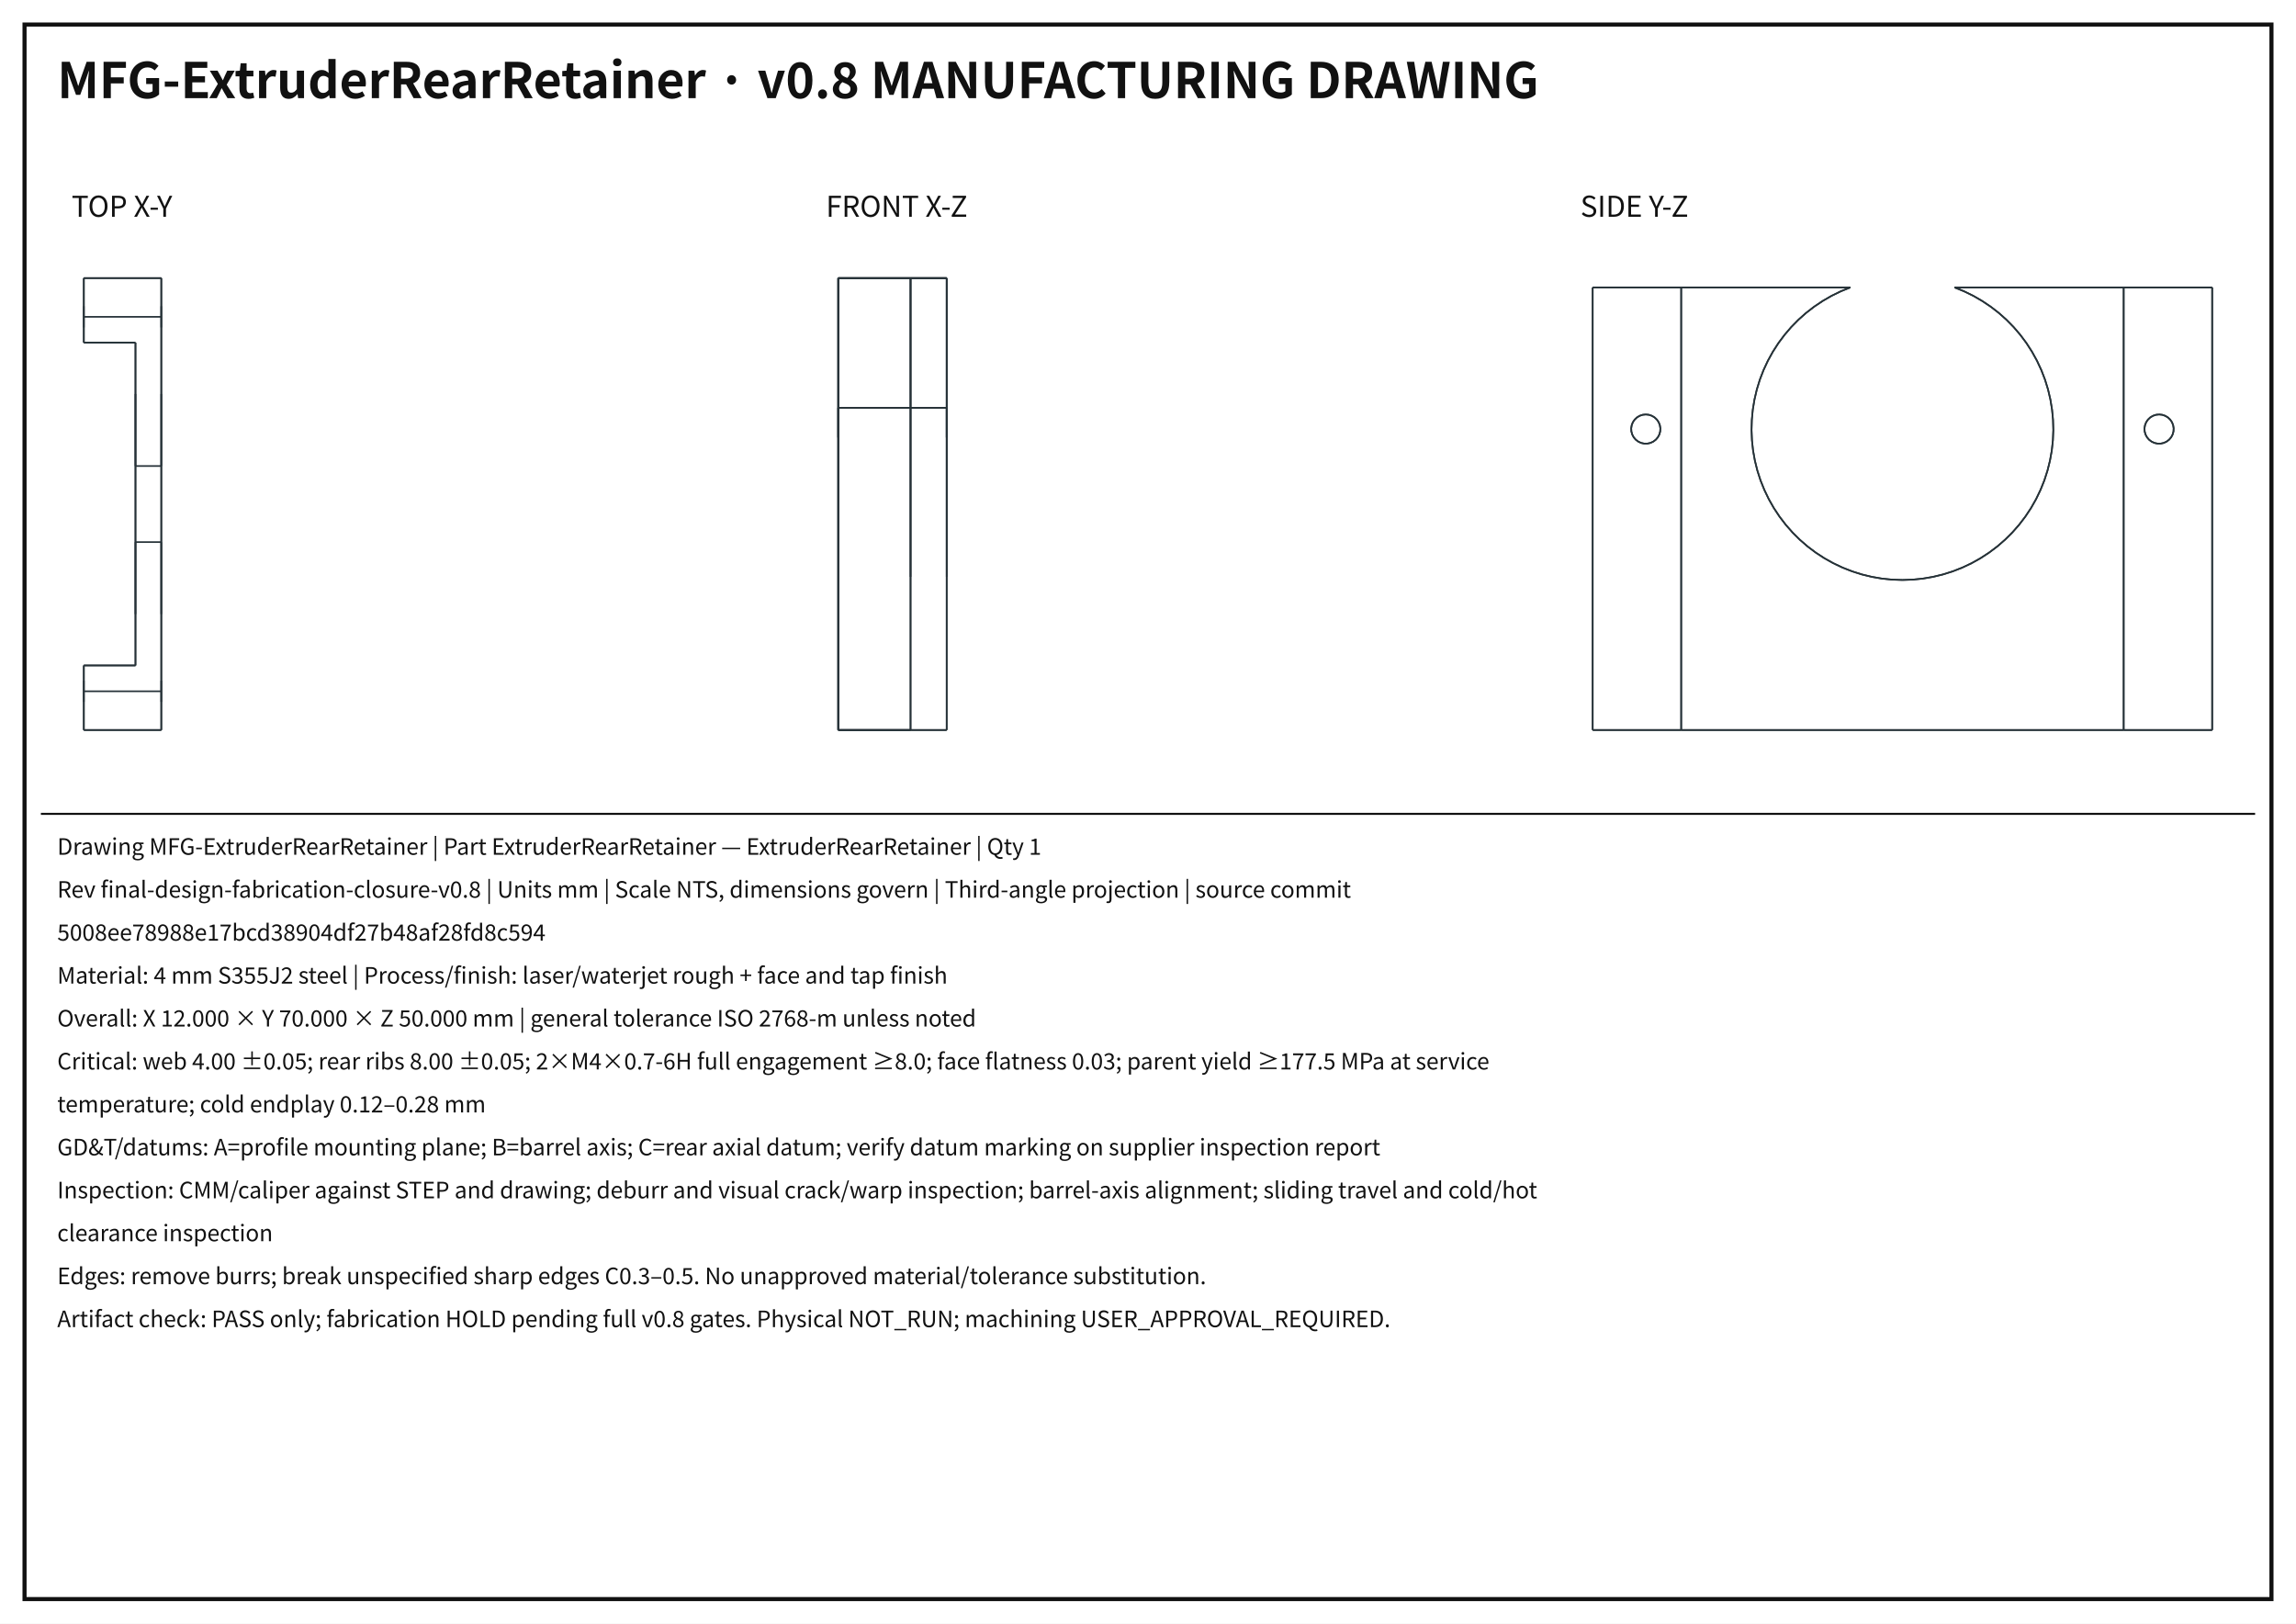
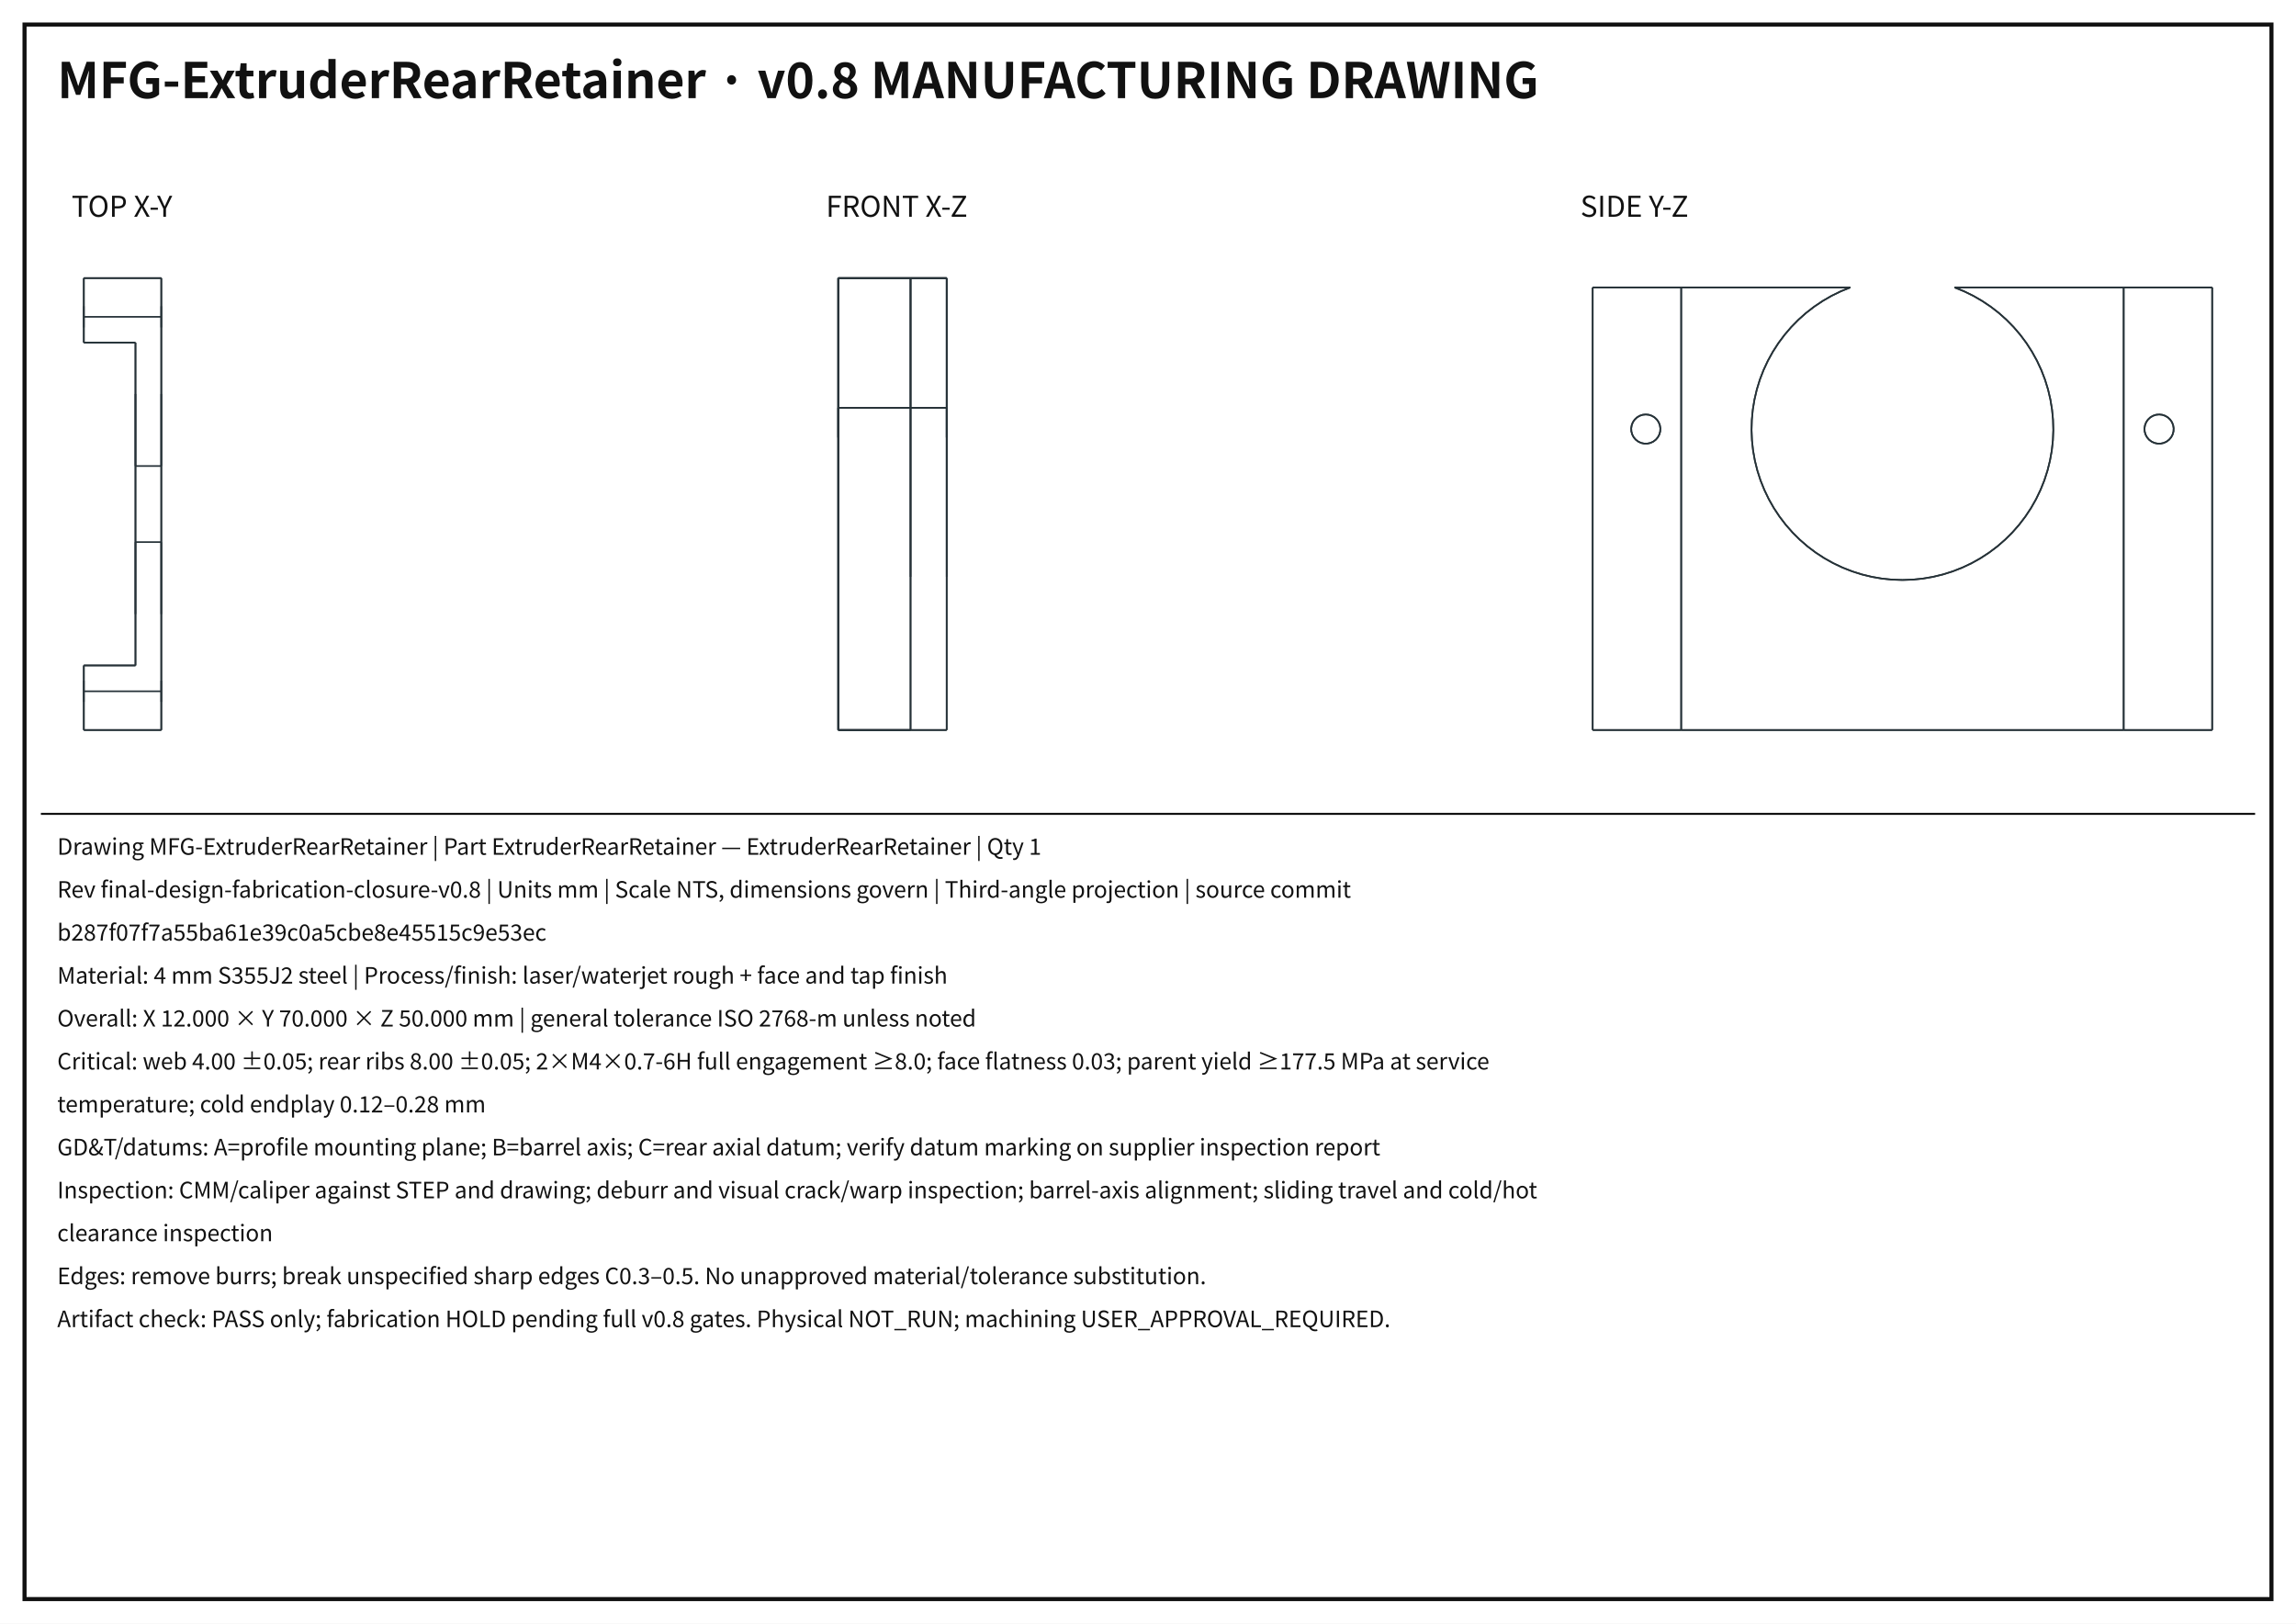
<svg xmlns="http://www.w3.org/2000/svg" width="1123" height="794" viewBox="0 0 1123 794">
  <rect width="1123" height="794" fill="white" />
  <rect x="12" y="12" width="1099" height="770" fill="none" stroke="#111" stroke-width="2" />
  <g font-family="Noto Sans CJK KR,sans-serif" fill="#111">
    <text x="28" y="48" font-size="24" font-weight="bold">MFG-ExtruderRearRetainer · v0.8 MANUFACTURING DRAWING</text>
    <text x="35" y="106" font-size="14">TOP X-Y</text>
    <polyline points="41.00,167.57 41.00,167.57" fill="none" stroke="#263238" stroke-width="0.8" />
    <polyline points="41.00,167.57 41.00,136.00" fill="none" stroke="#263238" stroke-width="0.8" />
    <polyline points="41.00,136.00 41.00,136.00" fill="none" stroke="#263238" stroke-width="0.8" />
    <polyline points="41.00,167.57 41.00,136.00" fill="none" stroke="#263238" stroke-width="0.8" />
    <polyline points="41.00,154.94 41.00,156.06 41.00,157.13 41.00,158.10 41.00,158.91 41.00,159.55 41.00,159.96 41.00,160.14 41.00,160.08 41.00,159.78 41.00,159.25 41.00,158.53 41.00,157.63 41.00,156.61 41.00,155.51 41.00,154.38 41.00,153.28 41.00,152.26 41.00,151.36 41.00,150.63 41.00,150.10 41.00,149.80 41.00,149.74 41.00,149.92 41.00,150.34 41.00,150.97 41.00,151.79 41.00,152.76 41.00,153.82 41.00,154.94" fill="none" stroke="#263238" stroke-width="0.8" />
    <polyline points="41.00,167.57 66.26,167.57" fill="none" stroke="#263238" stroke-width="0.8" />
    <polyline points="41.00,167.57 66.26,167.57" fill="none" stroke="#263238" stroke-width="0.8" />
    <polyline points="66.26,167.57 66.26,167.57" fill="none" stroke="#263238" stroke-width="0.8" />
    <polyline points="78.89,154.94 78.89,156.06 78.89,157.13 78.89,158.10 78.89,158.91 78.89,159.55 78.89,159.96 78.89,160.14 78.89,160.08 78.89,159.78 78.89,159.25 78.89,158.53 78.89,157.63 78.89,156.61 78.89,155.51 78.89,154.38 78.89,153.28 78.89,152.26 78.89,151.36 78.89,150.63 78.89,150.10 78.89,149.80 78.89,149.74 78.89,149.92 78.89,150.34 78.89,150.97 78.89,151.79 78.89,152.76 78.89,153.82 78.89,154.94" fill="none" stroke="#263238" stroke-width="0.8" />
    <polyline points="41.00,154.94 78.89,154.94" fill="none" stroke="#263238" stroke-width="0.8" />
    <polyline points="66.26,325.43 66.26,265.10" fill="none" stroke="#263238" stroke-width="0.8" />
    <polyline points="66.26,325.43 66.26,325.43" fill="none" stroke="#263238" stroke-width="0.8" />
    <polyline points="66.26,325.43 66.26,167.57" fill="none" stroke="#263238" stroke-width="0.8" />
    <polyline points="66.26,227.90 66.26,167.57" fill="none" stroke="#263238" stroke-width="0.8" />
    <polyline points="66.26,265.10 66.26,268.49 66.26,271.78 66.26,274.95 66.26,277.99 66.26,280.88 66.26,283.62 66.26,286.18 66.26,288.56 66.26,290.75 66.26,292.73 66.26,294.50 66.26,296.04 66.26,297.36 66.26,298.44 66.26,299.28 66.26,299.88 66.26,300.23 66.26,300.33 66.26,300.18 66.26,299.78 66.26,299.14 66.26,298.26 66.26,297.13 66.26,295.77 66.26,294.18 66.26,292.38 66.26,290.36 66.26,288.13 66.26,285.72 66.26,283.12 66.26,280.36 66.26,277.43 66.26,274.37 66.26,271.17 66.26,267.86 66.26,264.46 66.26,260.97 66.26,257.41 66.26,253.80 66.26,250.16 66.26,246.50 66.26,242.84 66.26,239.20 66.26,235.59 66.26,232.03 66.26,228.54 66.26,225.14 66.26,221.83 66.26,218.63 66.26,215.57 66.26,212.64 66.26,209.88 66.26,207.28 66.26,204.87 66.26,202.64 66.26,200.62 66.26,198.82 66.26,197.23 66.26,195.87 66.26,194.74 66.26,193.86 66.26,193.22 66.26,192.82 66.26,192.67 66.26,192.77 66.26,193.12 66.26,193.72 66.26,194.56 66.26,195.64 66.26,196.96 66.26,198.50 66.26,200.27 66.26,202.25 66.26,204.44 66.26,206.82 66.26,209.38 66.26,212.12 66.26,215.01 66.26,218.05 66.26,221.22 66.26,224.51 66.26,227.90" fill="none" stroke="#263238" stroke-width="0.8" />
    <polyline points="78.89,357.00 78.89,265.10" fill="none" stroke="#263238" stroke-width="0.8" />
    <polyline points="78.89,357.00 78.89,357.00" fill="none" stroke="#263238" stroke-width="0.8" />
    <polyline points="78.89,357.00 78.89,136.00" fill="none" stroke="#263238" stroke-width="0.8" />
    <polyline points="78.89,136.00 78.89,136.00" fill="none" stroke="#263238" stroke-width="0.8" />
    <polyline points="78.89,227.90 78.89,136.00" fill="none" stroke="#263238" stroke-width="0.8" />
    <polyline points="78.89,265.10 78.89,268.49 78.89,271.78 78.89,274.95 78.89,277.99 78.89,280.88 78.89,283.62 78.89,286.18 78.89,288.56 78.89,290.75 78.89,292.73 78.89,294.50 78.89,296.04 78.89,297.36 78.89,298.44 78.89,299.28 78.89,299.88 78.89,300.23 78.89,300.33 78.89,300.18 78.89,299.78 78.89,299.14 78.89,298.26 78.89,297.13 78.89,295.77 78.89,294.18 78.89,292.38 78.89,290.36 78.89,288.13 78.89,285.72 78.89,283.12 78.89,280.36 78.89,277.43 78.89,274.37 78.89,271.17 78.89,267.86 78.89,264.46 78.89,260.97 78.89,257.41 78.89,253.80 78.89,250.16 78.89,246.50 78.89,242.84 78.89,239.20 78.89,235.59 78.89,232.03 78.89,228.54 78.89,225.14 78.89,221.83 78.89,218.63 78.89,215.57 78.89,212.64 78.89,209.88 78.89,207.28 78.89,204.87 78.89,202.64 78.89,200.62 78.89,198.82 78.89,197.23 78.89,195.87 78.89,194.74 78.89,193.86 78.89,193.22 78.89,192.82 78.89,192.67 78.89,192.77 78.89,193.12 78.89,193.72 78.89,194.56 78.89,195.64 78.89,196.96 78.89,198.50 78.89,200.27 78.89,202.25 78.89,204.44 78.89,206.82 78.89,209.38 78.89,212.12 78.89,215.01 78.89,218.05 78.89,221.22 78.89,224.51 78.89,227.90" fill="none" stroke="#263238" stroke-width="0.8" />
    <polyline points="78.89,338.06 78.89,339.18 78.89,340.24 78.89,341.21 78.89,342.03 78.89,342.66 78.89,343.08 78.89,343.26 78.89,343.20 78.89,342.90 78.89,342.37 78.89,341.64 78.89,340.74 78.89,339.72 78.89,338.62 78.89,337.49 78.89,336.39 78.89,335.37 78.89,334.47 78.89,333.75 78.89,333.22 78.89,332.92 78.89,332.86 78.89,333.04 78.89,333.45 78.89,334.09 78.89,334.90 78.89,335.87 78.89,336.94 78.89,338.06" fill="none" stroke="#263238" stroke-width="0.8" />
    <polyline points="66.26,265.10 78.89,265.10" fill="none" stroke="#263238" stroke-width="0.8" />
    <polyline points="66.26,227.90 78.89,227.90" fill="none" stroke="#263238" stroke-width="0.8" />
    <polyline points="41.00,325.43 66.26,325.43" fill="none" stroke="#263238" stroke-width="0.8" />
    <polyline points="41.00,325.43 41.00,325.43" fill="none" stroke="#263238" stroke-width="0.8" />
    <polyline points="41.00,325.43 66.26,325.43" fill="none" stroke="#263238" stroke-width="0.8" />
    <polyline points="41.00,338.06 78.89,338.06" fill="none" stroke="#263238" stroke-width="0.8" />
    <polyline points="41.00,338.06 41.00,339.18 41.00,340.24 41.00,341.21 41.00,342.03 41.00,342.66 41.00,343.08 41.00,343.26 41.00,343.20 41.00,342.90 41.00,342.37 41.00,341.64 41.00,340.74 41.00,339.72 41.00,338.62 41.00,337.49 41.00,336.39 41.00,335.37 41.00,334.47 41.00,333.75 41.00,333.22 41.00,332.92 41.00,332.86 41.00,333.04 41.00,333.45 41.00,334.09 41.00,334.90 41.00,335.87 41.00,336.94 41.00,338.06" fill="none" stroke="#263238" stroke-width="0.8" />
    <polyline points="41.00,357.00 41.00,357.00" fill="none" stroke="#263238" stroke-width="0.8" />
    <polyline points="41.00,357.00 41.00,325.43" fill="none" stroke="#263238" stroke-width="0.8" />
    <polyline points="41.00,357.00 41.00,325.43" fill="none" stroke="#263238" stroke-width="0.8" />
    <polyline points="41.00,136.00 78.89,136.00" fill="none" stroke="#263238" stroke-width="0.8" />
    <polyline points="41.00,357.00 78.89,357.00" fill="none" stroke="#263238" stroke-width="0.8" />
    <polyline points="41.00,136.00 78.89,136.00" fill="none" stroke="#263238" stroke-width="0.8" />
    <polyline points="41.00,357.00 78.89,357.00" fill="none" stroke="#263238" stroke-width="0.8" />
    <text x="404" y="106" font-size="14">FRONT X-Z</text>
    <polyline points="410.00,357.00 410.00,136.00" fill="none" stroke="#263238" stroke-width="0.8" />
    <polyline points="410.00,357.00 410.00,357.00" fill="none" stroke="#263238" stroke-width="0.8" />
    <polyline points="410.00,357.00 410.00,136.00" fill="none" stroke="#263238" stroke-width="0.8" />
    <polyline points="410.00,136.00 410.00,136.00" fill="none" stroke="#263238" stroke-width="0.8" />
    <polyline points="410.00,199.43 410.00,199.60 410.00,200.10 410.00,200.91 410.00,202.00 410.00,203.30 410.00,204.77 410.00,206.33 410.00,207.90 410.00,209.42 410.00,210.81 410.00,212.01 410.00,212.97 410.00,213.63 410.00,213.97 410.00,213.97 410.00,213.63 410.00,212.97 410.00,212.01 410.00,210.81 410.00,209.42 410.00,207.90 410.00,206.33 410.00,204.77 410.00,203.30 410.00,202.00 410.00,200.91 410.00,200.10 410.00,199.60 410.00,199.43" fill="none" stroke="#263238" stroke-width="0.8" />
    <polyline points="410.00,357.00 445.36,357.00" fill="none" stroke="#263238" stroke-width="0.8" />
    <polyline points="410.00,136.00 445.36,136.00" fill="none" stroke="#263238" stroke-width="0.8" />
    <polyline points="445.36,357.00 445.36,136.00" fill="none" stroke="#263238" stroke-width="0.8" />
    <polyline points="463.04,199.43 463.04,199.60 463.04,200.10 463.04,200.91 463.04,202.00 463.04,203.30 463.04,204.77 463.04,206.33 463.04,207.90 463.04,209.42 463.04,210.81 463.04,212.01 463.04,212.97 463.04,213.63 463.04,213.97 463.04,213.97 463.04,213.63 463.04,212.97 463.04,212.01 463.04,210.81 463.04,209.42 463.04,207.90 463.04,206.33 463.04,204.77 463.04,203.30 463.04,202.00 463.04,200.91 463.04,200.10 463.04,199.60 463.04,199.43" fill="none" stroke="#263238" stroke-width="0.8" />
    <polyline points="410.00,199.43 463.04,199.43" fill="none" stroke="#263238" stroke-width="0.8" />
    <polyline points="445.36,136.00 445.36,136.00" fill="none" stroke="#263238" stroke-width="0.8" />
    <polyline points="445.36,357.00 445.36,136.00" fill="none" stroke="#263238" stroke-width="0.8" />
    <polyline points="445.36,357.00 445.36,357.00" fill="none" stroke="#263238" stroke-width="0.8" />
    <polyline points="445.36,136.00 445.36,136.00" fill="none" stroke="#263238" stroke-width="0.8" />
    <polyline points="445.36,136.00 445.36,137.93 445.36,140.18 445.36,142.74 445.36,145.60 445.36,148.74 445.36,152.14 445.36,155.80 445.36,159.69 445.36,163.81 445.36,168.12 445.36,172.60 445.36,177.25 445.36,182.03 445.36,186.93 445.36,191.92 445.36,196.97 445.36,202.07 445.36,207.20 445.36,212.32 445.36,217.41 445.36,222.46 445.36,227.43 445.36,232.31 445.36,237.07 445.36,241.69 445.36,246.14 445.36,250.42 445.36,254.49 445.36,258.34 445.36,261.95 445.36,265.31 445.36,268.40 445.36,271.20 445.36,273.70 445.36,275.89 445.36,277.76 445.36,279.31 445.36,280.52 445.36,281.38 445.36,281.91 445.36,282.08 445.36,281.91 445.36,281.38 445.36,280.52 445.36,279.31 445.36,277.76 445.36,275.89 445.36,273.70 445.36,271.20 445.36,268.40 445.36,265.31 445.36,261.95 445.36,258.34 445.36,254.49 445.36,250.42 445.36,246.14 445.36,241.69 445.36,237.07 445.36,232.31 445.36,227.43 445.36,222.46 445.36,217.41 445.36,212.32 445.36,207.20 445.36,202.07 445.36,196.97 445.36,191.92 445.36,186.93 445.36,182.03 445.36,177.25 445.36,172.60 445.36,168.12 445.36,163.81 445.36,159.69 445.36,155.80 445.36,152.14 445.36,148.74 445.36,145.60 445.36,142.74 445.36,140.18 445.36,137.93 445.36,136.00" fill="none" stroke="#263238" stroke-width="0.8" />
    <polyline points="463.04,136.00 463.04,136.00" fill="none" stroke="#263238" stroke-width="0.8" />
    <polyline points="463.04,357.00 463.04,136.00" fill="none" stroke="#263238" stroke-width="0.8" />
    <polyline points="463.04,357.00 463.04,357.00" fill="none" stroke="#263238" stroke-width="0.8" />
    <polyline points="463.04,357.00 463.04,136.00" fill="none" stroke="#263238" stroke-width="0.8" />
    <polyline points="463.04,136.00 463.04,136.00" fill="none" stroke="#263238" stroke-width="0.8" />
    <polyline points="463.04,136.00 463.04,137.93 463.04,140.18 463.04,142.74 463.04,145.60 463.04,148.74 463.04,152.14 463.04,155.80 463.04,159.69 463.04,163.81 463.04,168.12 463.04,172.60 463.04,177.25 463.04,182.03 463.04,186.93 463.04,191.92 463.04,196.97 463.04,202.07 463.04,207.20 463.04,212.32 463.04,217.41 463.04,222.46 463.04,227.43 463.04,232.31 463.04,237.07 463.04,241.69 463.04,246.14 463.04,250.42 463.04,254.49 463.04,258.34 463.04,261.95 463.04,265.31 463.04,268.40 463.04,271.20 463.04,273.70 463.04,275.89 463.04,277.76 463.04,279.31 463.04,280.52 463.04,281.38 463.04,281.91 463.04,282.08 463.04,281.91 463.04,281.38 463.04,280.52 463.04,279.31 463.04,277.76 463.04,275.89 463.04,273.70 463.04,271.20 463.04,268.40 463.04,265.31 463.04,261.95 463.04,258.34 463.04,254.49 463.04,250.42 463.04,246.14 463.04,241.69 463.04,237.07 463.04,232.31 463.04,227.43 463.04,222.46 463.04,217.41 463.04,212.32 463.04,207.20 463.04,202.07 463.04,196.97 463.04,191.92 463.04,186.93 463.04,182.03 463.04,177.25 463.04,172.60 463.04,168.12 463.04,163.81 463.04,159.69 463.04,155.80 463.04,152.14 463.04,148.74 463.04,145.60 463.04,142.74 463.04,140.18 463.04,137.93 463.04,136.00" fill="none" stroke="#263238" stroke-width="0.8" />
    <polyline points="463.04,199.43 463.04,199.60 463.04,200.10 463.04,200.91 463.04,202.00 463.04,203.30 463.04,204.77 463.04,206.33 463.04,207.90 463.04,209.42 463.04,210.81 463.04,212.01 463.04,212.97 463.04,213.63 463.04,213.97 463.04,213.97 463.04,213.63 463.04,212.97 463.04,212.01 463.04,210.81 463.04,209.42 463.04,207.90 463.04,206.33 463.04,204.77 463.04,203.30 463.04,202.00 463.04,200.91 463.04,200.10 463.04,199.60 463.04,199.43" fill="none" stroke="#263238" stroke-width="0.8" />
    <polyline points="445.36,136.00 463.04,136.00" fill="none" stroke="#263238" stroke-width="0.8" />
    <polyline points="445.36,136.00 463.04,136.00" fill="none" stroke="#263238" stroke-width="0.8" />
    <polyline points="410.00,357.00 445.36,357.00" fill="none" stroke="#263238" stroke-width="0.8" />
    <polyline points="410.00,357.00 410.00,136.00" fill="none" stroke="#263238" stroke-width="0.8" />
    <polyline points="410.00,136.00 445.36,136.00" fill="none" stroke="#263238" stroke-width="0.8" />
    <polyline points="410.00,199.43 463.04,199.43" fill="none" stroke="#263238" stroke-width="0.8" />
    <polyline points="410.00,199.43 410.00,199.60 410.00,200.10 410.00,200.91 410.00,202.00 410.00,203.30 410.00,204.77 410.00,206.33 410.00,207.90 410.00,209.42 410.00,210.81 410.00,212.01 410.00,212.97 410.00,213.63 410.00,213.97 410.00,213.97 410.00,213.63 410.00,212.97 410.00,212.01 410.00,210.81 410.00,209.42 410.00,207.90 410.00,206.33 410.00,204.77 410.00,203.30 410.00,202.00 410.00,200.91 410.00,200.10 410.00,199.60 410.00,199.43" fill="none" stroke="#263238" stroke-width="0.8" />
    <polyline points="410.00,357.00 410.00,136.00" fill="none" stroke="#263238" stroke-width="0.8" />
    <polyline points="410.00,357.00 410.00,357.00" fill="none" stroke="#263238" stroke-width="0.8" />
    <polyline points="410.00,136.00 410.00,136.00" fill="none" stroke="#263238" stroke-width="0.8" />
    <polyline points="410.00,136.00 463.04,136.00" fill="none" stroke="#263238" stroke-width="0.8" />
    <polyline points="410.00,136.00 463.04,136.00" fill="none" stroke="#263238" stroke-width="0.8" />
    <polyline points="410.00,357.00 463.04,357.00" fill="none" stroke="#263238" stroke-width="0.8" />
    <polyline points="410.00,357.00 463.04,357.00" fill="none" stroke="#263238" stroke-width="0.8" />
    <text x="773" y="106" font-size="14">SIDE Y-Z</text>
    <polyline points="1038.71,357.00 1038.71,140.57" fill="none" stroke="#263238" stroke-width="0.8" />
    <polyline points="1038.71,357.00 1082.00,357.00" fill="none" stroke="#263238" stroke-width="0.8" />
    <polyline points="1082.00,357.00 1082.00,140.57" fill="none" stroke="#263238" stroke-width="0.8" />
    <polyline points="1038.71,140.57 1082.00,140.57" fill="none" stroke="#263238" stroke-width="0.8" />
    <polyline points="1056.03,202.69 1054.49,202.85 1053.03,203.35 1051.71,204.14 1050.59,205.20 1049.72,206.48 1049.15,207.92 1048.90,209.44 1048.98,210.98 1049.39,212.47 1050.12,213.84 1051.12,215.01 1052.35,215.95 1053.75,216.60 1055.26,216.93 1056.80,216.93 1058.31,216.60 1059.71,215.95 1060.94,215.01 1061.94,213.84 1062.66,212.47 1063.08,210.98 1063.16,209.44 1062.91,207.92 1062.34,206.48 1061.47,205.20 1060.35,204.14 1059.03,203.35 1057.56,202.85 1056.03,202.69" fill="none" stroke="#263238" stroke-width="0.8" />
    <polyline points="1038.71,357.00 1038.71,357.00" fill="none" stroke="#263238" stroke-width="0.8" />
    <polyline points="1038.71,140.57 1038.71,140.57" fill="none" stroke="#263238" stroke-width="0.8" />
    <polyline points="1038.71,357.00 1038.71,140.57" fill="none" stroke="#263238" stroke-width="0.8" />
    <polyline points="1056.03,202.69 1054.49,202.85 1053.03,203.35 1051.71,204.14 1050.59,205.20 1049.72,206.48 1049.15,207.92 1048.90,209.44 1048.98,210.98 1049.39,212.47 1050.12,213.84 1051.12,215.01 1052.35,215.95 1053.75,216.60 1055.26,216.93 1056.80,216.93 1058.31,216.60 1059.71,215.95 1060.94,215.01 1061.94,213.84 1062.66,212.47 1063.08,210.98 1063.16,209.44 1062.91,207.92 1062.34,206.48 1061.47,205.20 1060.35,204.14 1059.03,203.35 1057.56,202.85 1056.03,202.69" fill="none" stroke="#263238" stroke-width="0.8" />
    <polyline points="1056.03,202.69 1056.03,202.69" fill="none" stroke="#263238" stroke-width="0.8" />
    <polyline points="822.29,140.57 905.00,140.57" fill="none" stroke="#263238" stroke-width="0.8" />
    <polyline points="822.29,357.00 822.29,140.57" fill="none" stroke="#263238" stroke-width="0.8" />
    <polyline points="822.29,357.00 1038.71,357.00" fill="none" stroke="#263238" stroke-width="0.8" />
    <polyline points="956.00,140.57 1038.71,140.57" fill="none" stroke="#263238" stroke-width="0.8" />
    <polyline points="905.00,140.57 900.35,142.46 895.84,144.67 891.50,147.18 887.33,149.97 883.36,153.04 879.61,156.38 876.09,159.96 872.83,163.78 869.83,167.80 867.12,172.02 864.69,176.42 862.57,180.97 860.77,185.65 859.29,190.45 858.14,195.33 857.32,200.28 856.84,205.28 856.70,210.30 856.90,215.31 857.44,220.30 858.33,225.24 859.54,230.11 861.08,234.89 862.95,239.55 865.12,244.07 867.60,248.44 870.37,252.62 873.42,256.61 876.73,260.38 880.29,263.92 884.08,267.21 888.09,270.23 892.29,272.97 896.67,275.42 901.21,277.57 905.88,279.40 910.67,280.92 915.54,282.10 920.49,282.95 925.48,283.46 930.50,283.63 935.52,283.46 940.51,282.95 945.46,282.10 950.33,280.92 955.12,279.40 959.79,277.57 964.33,275.42 968.71,272.97 972.91,270.23 976.92,267.21 980.71,263.92 984.27,260.38 987.58,256.61 990.63,252.62 993.40,248.44 995.88,244.07 998.05,239.55 999.92,234.89 1001.46,230.11 1002.67,225.24 1003.56,220.30 1004.10,215.31 1004.30,210.30 1004.16,205.28 1003.68,200.28 1002.86,195.33 1001.71,190.45 1000.23,185.65 998.43,180.97 996.31,176.42 993.88,172.02 991.17,167.80 988.17,163.78 984.91,159.96 981.39,156.38 977.64,153.04 973.67,149.97 969.50,147.18 965.16,144.67 960.65,142.46 956.00,140.57" fill="none" stroke="#263238" stroke-width="0.8" />
    <polyline points="779.00,140.57 905.00,140.57" fill="none" stroke="#263238" stroke-width="0.8" />
    <polyline points="779.00,357.00 779.00,140.57" fill="none" stroke="#263238" stroke-width="0.8" />
    <polyline points="779.00,357.00 1082.00,357.00" fill="none" stroke="#263238" stroke-width="0.8" />
    <polyline points="1082.00,357.00 1082.00,140.57" fill="none" stroke="#263238" stroke-width="0.8" />
    <polyline points="956.00,140.57 1082.00,140.57" fill="none" stroke="#263238" stroke-width="0.8" />
    <polyline points="905.00,140.57 900.35,142.46 895.84,144.67 891.50,147.18 887.33,149.97 883.36,153.04 879.61,156.38 876.09,159.96 872.83,163.78 869.83,167.80 867.12,172.02 864.69,176.42 862.57,180.97 860.77,185.65 859.29,190.45 858.14,195.33 857.32,200.28 856.84,205.28 856.70,210.30 856.90,215.31 857.44,220.30 858.33,225.24 859.54,230.11 861.08,234.89 862.95,239.55 865.12,244.07 867.60,248.44 870.37,252.62 873.42,256.61 876.73,260.38 880.29,263.92 884.08,267.21 888.09,270.23 892.29,272.97 896.67,275.42 901.21,277.57 905.88,279.40 910.67,280.92 915.54,282.10 920.49,282.95 925.48,283.46 930.50,283.63 935.52,283.46 940.51,282.95 945.46,282.10 950.33,280.92 955.12,279.40 959.79,277.57 964.33,275.42 968.71,272.97 972.91,270.23 976.92,267.21 980.71,263.92 984.27,260.38 987.58,256.61 990.63,252.62 993.40,248.44 995.88,244.07 998.05,239.55 999.92,234.89 1001.46,230.11 1002.67,225.24 1003.56,220.30 1004.10,215.31 1004.30,210.30 1004.16,205.28 1003.68,200.28 1002.86,195.33 1001.71,190.45 1000.23,185.65 998.43,180.97 996.31,176.42 993.88,172.02 991.17,167.80 988.17,163.78 984.91,159.96 981.39,156.38 977.64,153.04 973.67,149.97 969.50,147.18 965.16,144.67 960.65,142.46 956.00,140.57" fill="none" stroke="#263238" stroke-width="0.8" />
    <polyline points="804.97,202.69 803.44,202.85 801.97,203.35 800.65,204.14 799.53,205.20 798.66,206.48 798.09,207.92 797.84,209.44 797.92,210.98 798.34,212.47 799.06,213.84 800.06,215.01 801.29,215.95 802.69,216.60 804.20,216.93 805.74,216.93 807.25,216.60 808.65,215.95 809.88,215.01 810.88,213.84 811.61,212.47 812.02,210.98 812.10,209.44 811.85,207.92 811.28,206.48 810.41,205.20 809.29,204.14 807.97,203.35 806.51,202.85 804.97,202.69" fill="none" stroke="#263238" stroke-width="0.8" />
    <polyline points="905.00,140.57 905.00,140.57" fill="none" stroke="#263238" stroke-width="0.8" />
    <polyline points="956.00,140.57 956.00,140.57" fill="none" stroke="#263238" stroke-width="0.8" />
    <polyline points="822.29,357.00 822.29,357.00" fill="none" stroke="#263238" stroke-width="0.8" />
    <polyline points="822.29,357.00 822.29,140.57" fill="none" stroke="#263238" stroke-width="0.8" />
    <polyline points="822.29,140.57 822.29,140.57" fill="none" stroke="#263238" stroke-width="0.8" />
    <polyline points="804.97,202.69 804.97,202.69" fill="none" stroke="#263238" stroke-width="0.8" />
    <polyline points="804.97,202.69 803.44,202.85 801.97,203.35 800.65,204.14 799.53,205.20 798.66,206.48 798.09,207.92 797.84,209.44 797.92,210.98 798.34,212.47 799.06,213.84 800.06,215.01 801.29,215.95 802.69,216.60 804.20,216.93 805.74,216.93 807.25,216.60 808.65,215.95 809.88,215.01 810.88,213.84 811.61,212.47 812.02,210.98 812.10,209.44 811.85,207.92 811.28,206.48 810.41,205.20 809.29,204.14 807.97,203.35 806.51,202.85 804.97,202.69" fill="none" stroke="#263238" stroke-width="0.8" />
    <polyline points="779.00,357.00 779.00,140.57" fill="none" stroke="#263238" stroke-width="0.8" />
    <polyline points="779.00,357.00 822.29,357.00" fill="none" stroke="#263238" stroke-width="0.8" />
    <polyline points="779.00,140.57 822.29,140.57" fill="none" stroke="#263238" stroke-width="0.8" />
    <polyline points="1082.00,140.57 1082.00,140.57" fill="none" stroke="#263238" stroke-width="0.8" />
    <polyline points="779.00,140.57 779.00,140.57" fill="none" stroke="#263238" stroke-width="0.8" />
    <polyline points="1082.00,357.00 1082.00,357.00" fill="none" stroke="#263238" stroke-width="0.8" />
    <polyline points="779.00,357.00 779.00,357.00" fill="none" stroke="#263238" stroke-width="0.8" />
    <line x1="20" y1="398" x2="1103" y2="398" stroke="#111" />
    <text x="28" y="418" font-size="11">Drawing MFG-ExtruderRearRetainer | Part ExtruderRearRetainer — ExtruderRearRetainer | Qty 1</text>
    <text x="28" y="439" font-size="11">Rev final-design-fabrication-closure-v0.8 | Units mm | Scale NTS, dimensions govern | Third-angle projection | source commit</text>
-     <text x="28" y="460" font-size="11">5008ee78988e17bcd38904df27b48af28fd8c594</text>
+     <text x="28" y="460" font-size="11">b287f07f7a55ba61e39c0a5cbe8e45515c9e53ec</text>
    <text x="28" y="481" font-size="11">Material: 4 mm S355J2 steel | Process/finish: laser/waterjet rough + face and tap finish</text>
    <text x="28" y="502" font-size="11">Overall: X 12.000 × Y 70.000 × Z 50.000 mm | general tolerance ISO 2768-m unless noted</text>
    <text x="28" y="523" font-size="11">Critical: web 4.00 ±0.05; rear ribs 8.00 ±0.05; 2×M4×0.7-6H full engagement ≥8.0; face flatness 0.03; parent yield ≥177.5 MPa at service</text>
    <text x="28" y="544" font-size="11">temperature; cold endplay 0.12–0.28 mm</text>
    <text x="28" y="565" font-size="11">GD&amp;T/datums: A=profile mounting plane; B=barrel axis; C=rear axial datum; verify datum marking on supplier inspection report</text>
    <text x="28" y="586" font-size="11">Inspection: CMM/caliper against STEP and drawing; deburr and visual crack/warp inspection; barrel-axis alignment; sliding travel and cold/hot</text>
    <text x="28" y="607" font-size="11">clearance inspection</text>
    <text x="28" y="628" font-size="11">Edges: remove burrs; break unspecified sharp edges C0.3–0.5. No unapproved material/tolerance substitution.</text>
    <text x="28" y="649" font-size="11">Artifact check: PASS only; fabrication HOLD pending full v0.8 gates. Physical NOT_RUN; machining USER_APPROVAL_REQUIRED.</text>
  </g>
</svg>
